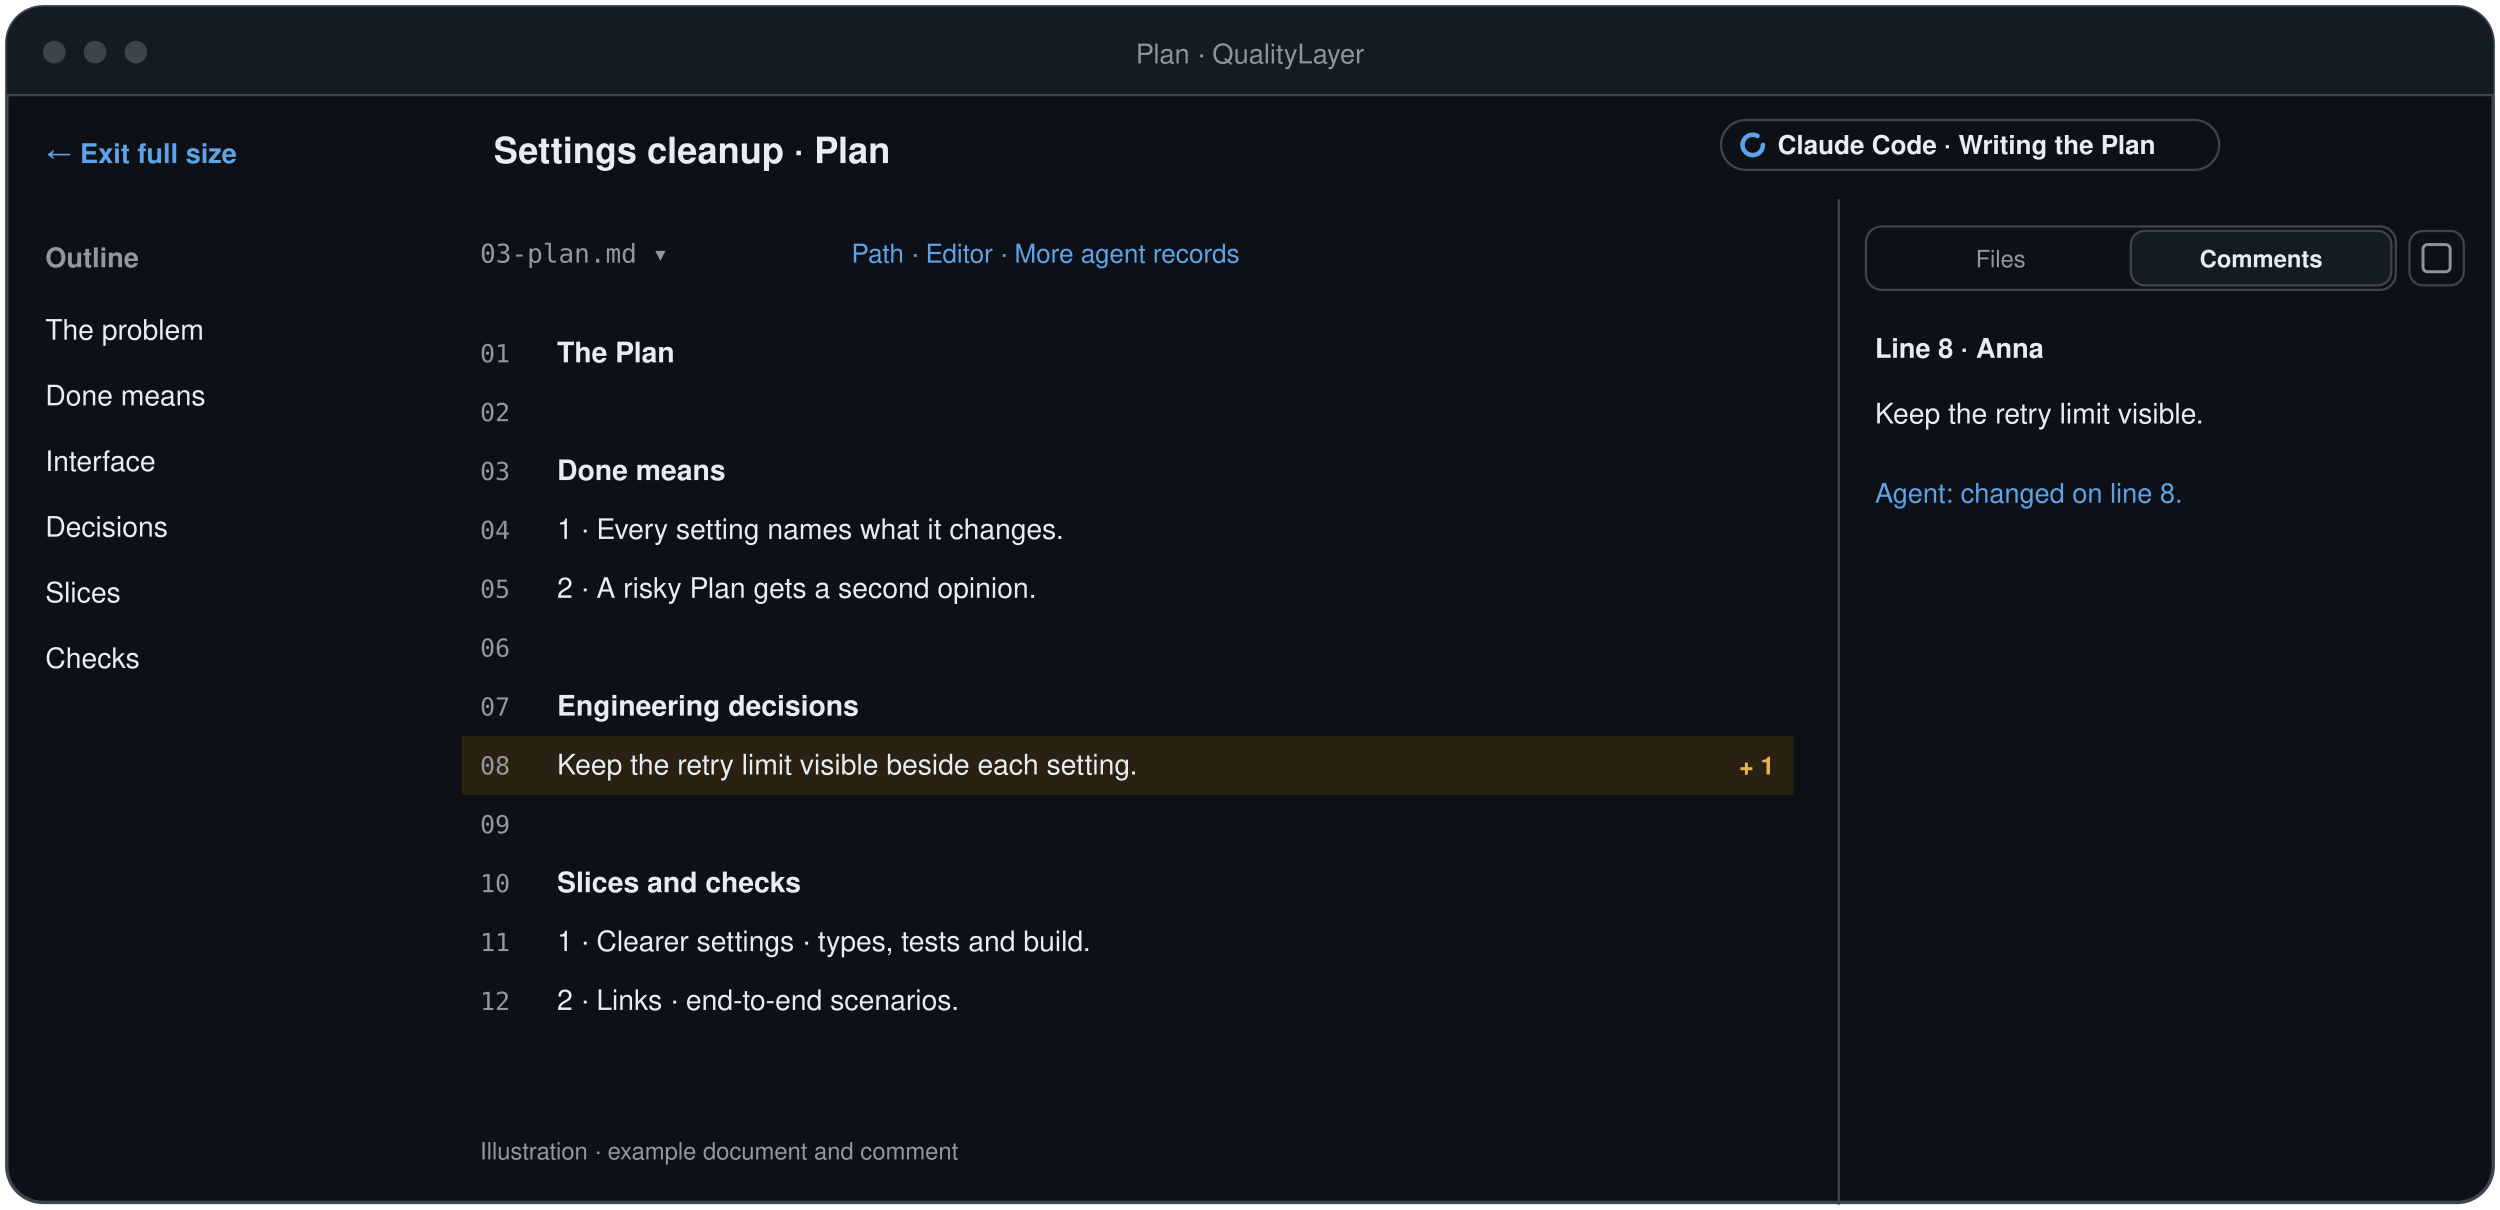
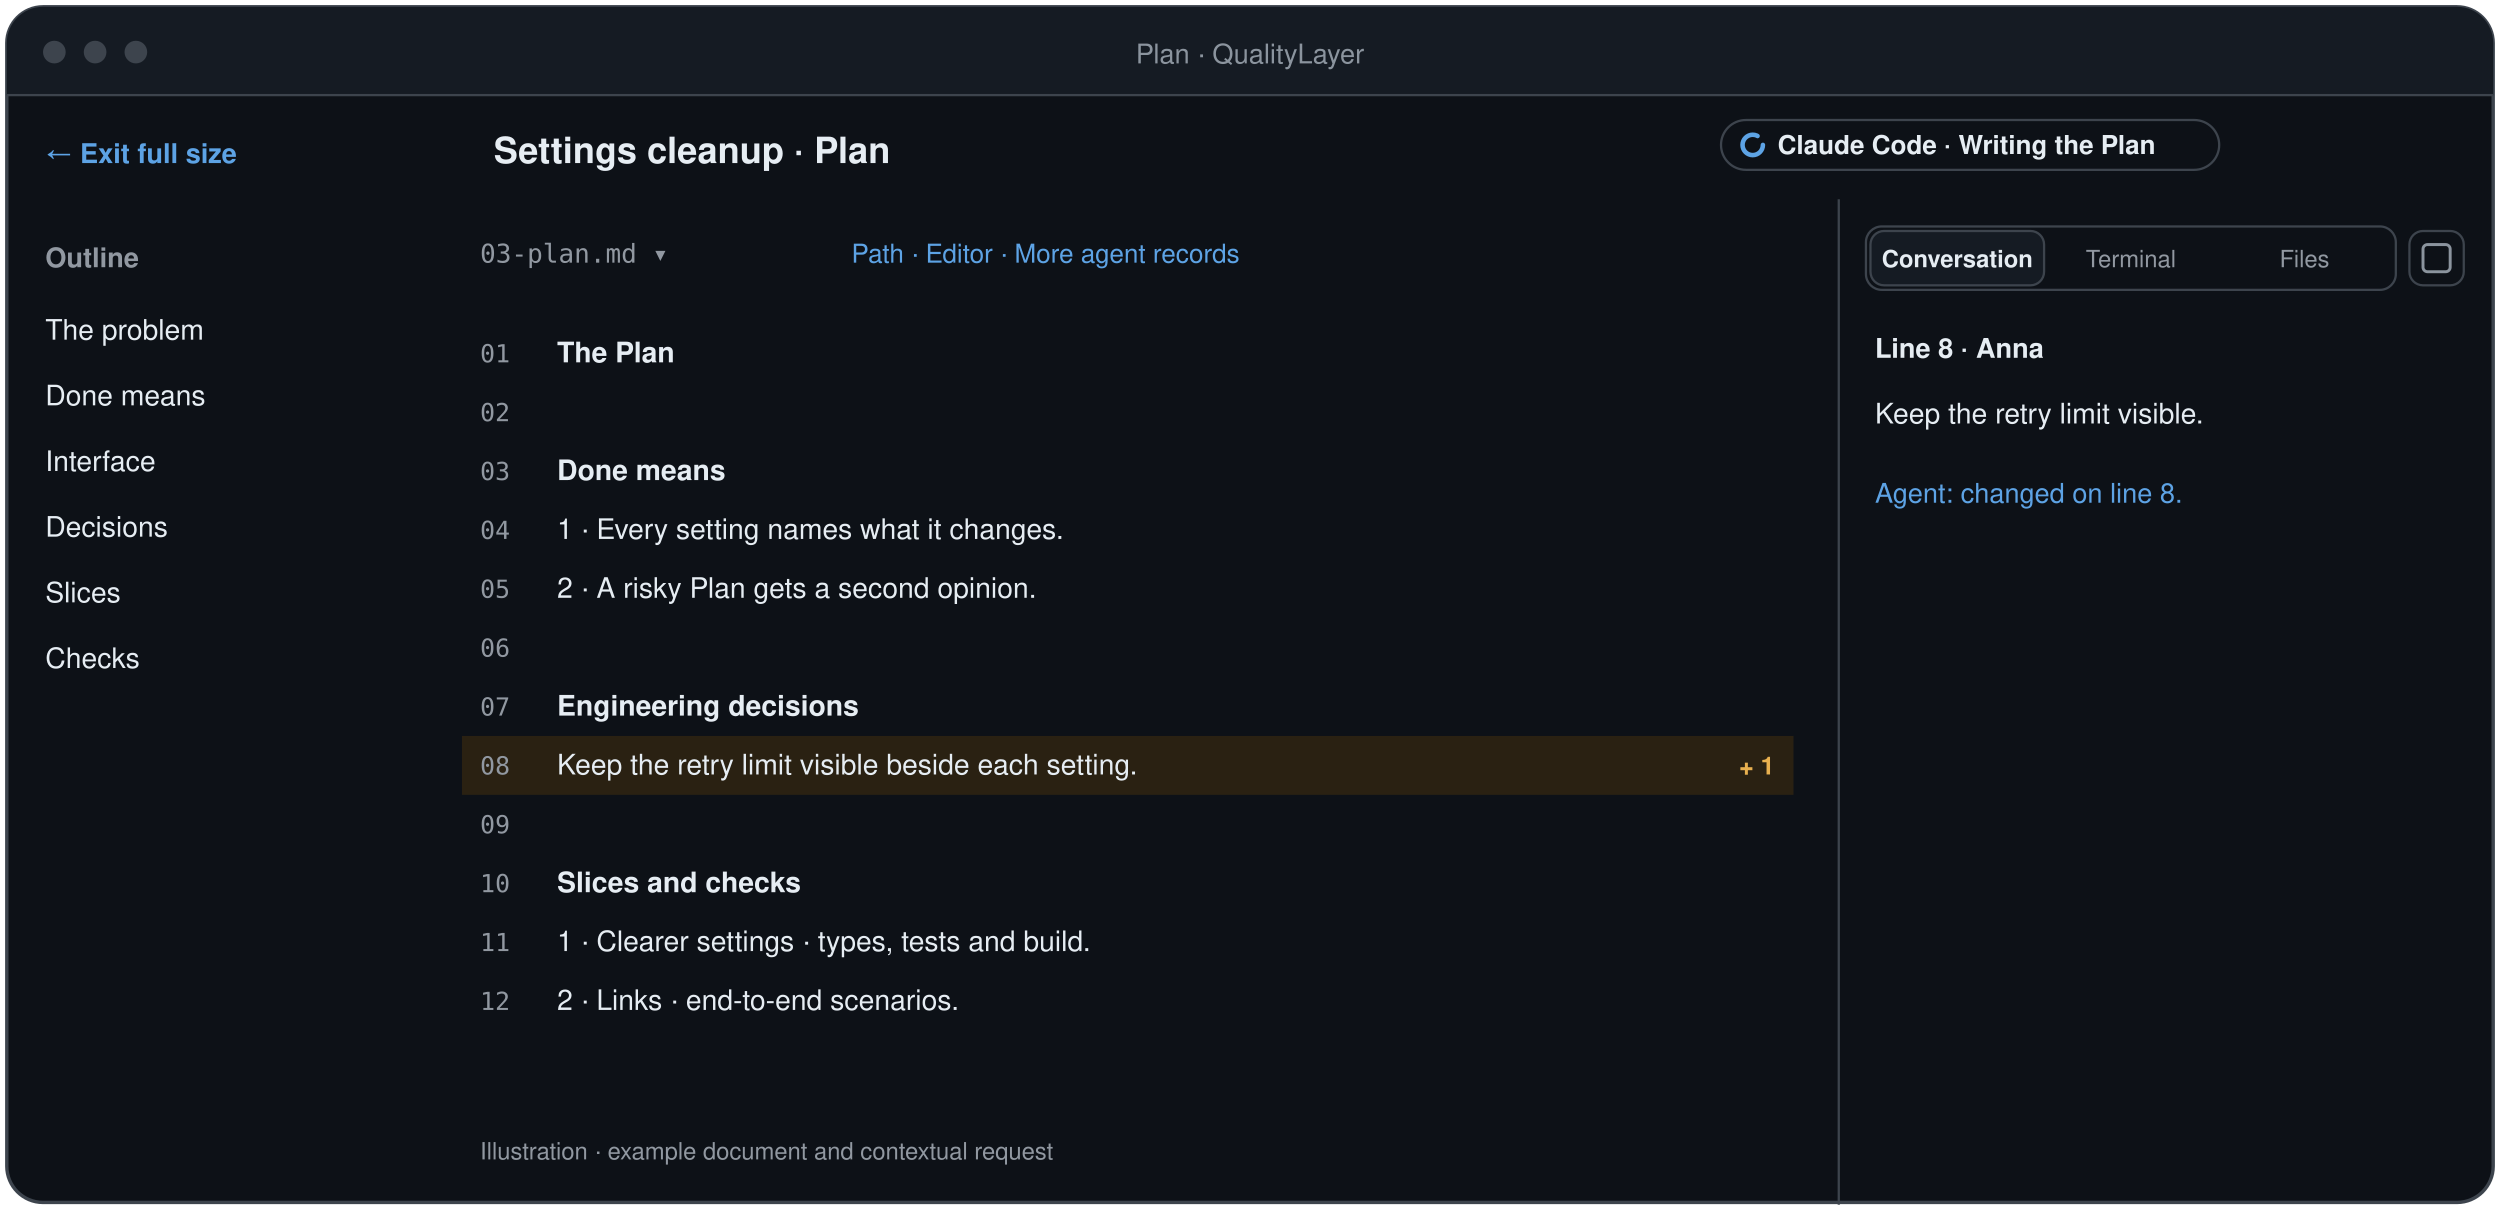
- <svg xmlns="http://www.w3.org/2000/svg" style="background:#0d1117" width="1104" height="534" viewBox="-2 -2 1104 534" role="img" aria-label="The full-size Plan: outline, document-header file chip, lines with a comment on line 8, named agent status, and Files / Comments">
+ <svg xmlns="http://www.w3.org/2000/svg" style="background:#0d1117" width="1104" height="534" viewBox="-2 -2 1104 534" role="img" aria-label="The full-size Plan: outline, document-header file chip, lines with a comment on line 8, named agent status, and Conversation / Terminal / Files">
  <rect x="1" y="1" width="1098" height="528" rx="16" fill="#0d1117" stroke="#3d444d" stroke-width="1.5" />
  <path d="M1 17 a16 16 0 0 1 16 -16 H1083 a16 16 0 0 1 16 16 V40 H1 Z" fill="#151b23" />
  <line x1="1" y1="40" x2="1099" y2="40" stroke="#3d444d" />
  <circle cx="22" cy="21" r="5" fill="#3d444d" />
  <circle cx="40" cy="21" r="5" fill="#3d444d" />
  <circle cx="58" cy="21" r="5" fill="#3d444d" />
  <text x="550.0" y="26" font-family="-apple-system, BlinkMacSystemFont, 'Segoe UI', 'Helvetica Neue', Helvetica, Arial, sans-serif" font-size="12" font-weight="500" fill="#8b949e" text-anchor="middle">Plan · QualityLayer</text>
  <text x="18" y="70" font-family="-apple-system, BlinkMacSystemFont, 'Segoe UI', 'Helvetica Neue', Helvetica, Arial, sans-serif" font-size="12" font-weight="600" fill="#5da3e5" text-anchor="start">← Exit full size</text>
  <text x="216" y="70" font-family="-apple-system, BlinkMacSystemFont, 'Segoe UI', 'Helvetica Neue', Helvetica, Arial, sans-serif" font-size="16" font-weight="650" fill="#e6edf3" text-anchor="start">Settings cleanup · Plan</text>
  <rect x="758" y="51" width="220.0" height="22" rx="11" fill="#0d1117" stroke="#3d444d" />
  <circle cx="772" cy="62" r="4.5" fill="none" stroke="#5da3e5" stroke-width="2" stroke-dasharray="23.4 5.4" stroke-linecap="round" />
  <text x="783" y="66" font-family="-apple-system, BlinkMacSystemFont, 'Segoe UI', 'Helvetica Neue', Helvetica, Arial, sans-serif" font-size="11.5" font-weight="600" fill="#e6edf3" text-anchor="start">Claude Code · Writing the Plan</text>
  <text x="18" y="116" font-family="-apple-system, BlinkMacSystemFont, 'Segoe UI', 'Helvetica Neue', Helvetica, Arial, sans-serif" font-size="12" font-weight="650" fill="#9198a1" text-anchor="start">Outline</text>
  <text x="18" y="148" font-family="-apple-system, BlinkMacSystemFont, 'Segoe UI', 'Helvetica Neue', Helvetica, Arial, sans-serif" font-size="12.5" font-weight="500" fill="#e6edf3" text-anchor="start">The problem</text>
  <text x="18" y="177" font-family="-apple-system, BlinkMacSystemFont, 'Segoe UI', 'Helvetica Neue', Helvetica, Arial, sans-serif" font-size="12.5" font-weight="500" fill="#e6edf3" text-anchor="start">Done means</text>
  <text x="18" y="206" font-family="-apple-system, BlinkMacSystemFont, 'Segoe UI', 'Helvetica Neue', Helvetica, Arial, sans-serif" font-size="12.5" font-weight="500" fill="#e6edf3" text-anchor="start">Interface</text>
  <text x="18" y="235" font-family="-apple-system, BlinkMacSystemFont, 'Segoe UI', 'Helvetica Neue', Helvetica, Arial, sans-serif" font-size="12.5" font-weight="500" fill="#e6edf3" text-anchor="start">Decisions</text>
  <text x="18" y="264" font-family="-apple-system, BlinkMacSystemFont, 'Segoe UI', 'Helvetica Neue', Helvetica, Arial, sans-serif" font-size="12.5" font-weight="500" fill="#e6edf3" text-anchor="start">Slices</text>
  <text x="18" y="293" font-family="-apple-system, BlinkMacSystemFont, 'Segoe UI', 'Helvetica Neue', Helvetica, Arial, sans-serif" font-size="12.5" font-weight="500" fill="#e6edf3" text-anchor="start">Checks</text>
  <text x="210" y="114" font-family="ui-monospace, SFMono-Regular, Menlo, Consolas, monospace" font-size="11.5" font-weight="400" fill="#9198a1" text-anchor="start">03-plan.md  ▾</text>
  <text x="374" y="114" font-family="-apple-system, BlinkMacSystemFont, 'Segoe UI', 'Helvetica Neue', Helvetica, Arial, sans-serif" font-size="11.5" font-weight="400" fill="#5da3e5" text-anchor="start">Path · Editor · More agent records</text>
  <text x="210" y="158" font-family="ui-monospace, SFMono-Regular, Menlo, Consolas, monospace" font-size="11" font-weight="400" fill="#9198a1" text-anchor="start">01</text>
  <text x="244" y="158" font-family="-apple-system, BlinkMacSystemFont, 'Segoe UI', 'Helvetica Neue', Helvetica, Arial, sans-serif" font-size="12.5" font-weight="650" fill="#e6edf3" text-anchor="start">The Plan</text>
  <text x="210" y="184" font-family="ui-monospace, SFMono-Regular, Menlo, Consolas, monospace" font-size="11" font-weight="400" fill="#9198a1" text-anchor="start">02</text>
  <text x="244" y="184" font-family="-apple-system, BlinkMacSystemFont, 'Segoe UI', 'Helvetica Neue', Helvetica, Arial, sans-serif" font-size="12.5" font-weight="400" fill="#e6edf3" text-anchor="start" />
  <text x="210" y="210" font-family="ui-monospace, SFMono-Regular, Menlo, Consolas, monospace" font-size="11" font-weight="400" fill="#9198a1" text-anchor="start">03</text>
  <text x="244" y="210" font-family="-apple-system, BlinkMacSystemFont, 'Segoe UI', 'Helvetica Neue', Helvetica, Arial, sans-serif" font-size="12.5" font-weight="650" fill="#e6edf3" text-anchor="start">Done means</text>
  <text x="210" y="236" font-family="ui-monospace, SFMono-Regular, Menlo, Consolas, monospace" font-size="11" font-weight="400" fill="#9198a1" text-anchor="start">04</text>
  <text x="244" y="236" font-family="-apple-system, BlinkMacSystemFont, 'Segoe UI', 'Helvetica Neue', Helvetica, Arial, sans-serif" font-size="12.5" font-weight="400" fill="#e6edf3" text-anchor="start">1 · Every setting names what it changes.</text>
  <text x="210" y="262" font-family="ui-monospace, SFMono-Regular, Menlo, Consolas, monospace" font-size="11" font-weight="400" fill="#9198a1" text-anchor="start">05</text>
  <text x="244" y="262" font-family="-apple-system, BlinkMacSystemFont, 'Segoe UI', 'Helvetica Neue', Helvetica, Arial, sans-serif" font-size="12.5" font-weight="400" fill="#e6edf3" text-anchor="start">2 · A risky Plan gets a second opinion.</text>
  <text x="210" y="288" font-family="ui-monospace, SFMono-Regular, Menlo, Consolas, monospace" font-size="11" font-weight="400" fill="#9198a1" text-anchor="start">06</text>
  <text x="244" y="288" font-family="-apple-system, BlinkMacSystemFont, 'Segoe UI', 'Helvetica Neue', Helvetica, Arial, sans-serif" font-size="12.5" font-weight="400" fill="#e6edf3" text-anchor="start" />
  <text x="210" y="314" font-family="ui-monospace, SFMono-Regular, Menlo, Consolas, monospace" font-size="11" font-weight="400" fill="#9198a1" text-anchor="start">07</text>
  <text x="244" y="314" font-family="-apple-system, BlinkMacSystemFont, 'Segoe UI', 'Helvetica Neue', Helvetica, Arial, sans-serif" font-size="12.5" font-weight="650" fill="#e6edf3" text-anchor="start">Engineering decisions</text>
  <rect x="202" y="323" width="588" height="26" fill="#2a2112" />
  <text x="766" y="340" font-family="-apple-system, BlinkMacSystemFont, 'Segoe UI', 'Helvetica Neue', Helvetica, Arial, sans-serif" font-size="11" font-weight="650" fill="#e8b04f" text-anchor="start">+ 1</text>
  <text x="210" y="340" font-family="ui-monospace, SFMono-Regular, Menlo, Consolas, monospace" font-size="11" font-weight="400" fill="#9198a1" text-anchor="start">08</text>
  <text x="244" y="340" font-family="-apple-system, BlinkMacSystemFont, 'Segoe UI', 'Helvetica Neue', Helvetica, Arial, sans-serif" font-size="12.5" font-weight="400" fill="#e6edf3" text-anchor="start">Keep the retry limit visible beside each setting.</text>
  <text x="210" y="366" font-family="ui-monospace, SFMono-Regular, Menlo, Consolas, monospace" font-size="11" font-weight="400" fill="#9198a1" text-anchor="start">09</text>
  <text x="244" y="366" font-family="-apple-system, BlinkMacSystemFont, 'Segoe UI', 'Helvetica Neue', Helvetica, Arial, sans-serif" font-size="12.5" font-weight="400" fill="#e6edf3" text-anchor="start" />
  <text x="210" y="392" font-family="ui-monospace, SFMono-Regular, Menlo, Consolas, monospace" font-size="11" font-weight="400" fill="#9198a1" text-anchor="start">10</text>
  <text x="244" y="392" font-family="-apple-system, BlinkMacSystemFont, 'Segoe UI', 'Helvetica Neue', Helvetica, Arial, sans-serif" font-size="12.5" font-weight="650" fill="#e6edf3" text-anchor="start">Slices and checks</text>
  <text x="210" y="418" font-family="ui-monospace, SFMono-Regular, Menlo, Consolas, monospace" font-size="11" font-weight="400" fill="#9198a1" text-anchor="start">11</text>
  <text x="244" y="418" font-family="-apple-system, BlinkMacSystemFont, 'Segoe UI', 'Helvetica Neue', Helvetica, Arial, sans-serif" font-size="12.5" font-weight="400" fill="#e6edf3" text-anchor="start">1 · Clearer settings · types, tests and build.</text>
  <text x="210" y="444" font-family="ui-monospace, SFMono-Regular, Menlo, Consolas, monospace" font-size="11" font-weight="400" fill="#9198a1" text-anchor="start">12</text>
  <text x="244" y="444" font-family="-apple-system, BlinkMacSystemFont, 'Segoe UI', 'Helvetica Neue', Helvetica, Arial, sans-serif" font-size="12.5" font-weight="400" fill="#e6edf3" text-anchor="start">2 · Links · end-to-end scenarios.</text>
  <line x1="810" y1="86" x2="810" y2="530" stroke="#3d444d" />
  <rect x="822" y="98" width="234" height="28" rx="7" fill="#0d1117" stroke="#3d444d" />
-   <text x="881.5" y="116" font-family="-apple-system, BlinkMacSystemFont, 'Segoe UI', 'Helvetica Neue', Helvetica, Arial, sans-serif" font-size="10.5" font-weight="500" fill="#9198a1" text-anchor="middle">Files</text>
-   <rect x="939.0" y="100" width="115.0" height="24" rx="6" fill="#151b23" stroke="#3d444d" />
-   <text x="996.5" y="116" font-family="-apple-system, BlinkMacSystemFont, 'Segoe UI', 'Helvetica Neue', Helvetica, Arial, sans-serif" font-size="10.5" font-weight="600" fill="#e6edf3" text-anchor="middle">Comments</text>
+   <rect x="824.0" y="100" width="76.667" height="24" rx="6" fill="#151b23" stroke="#3d444d" />
+   <text x="862.333" y="116" font-family="-apple-system, BlinkMacSystemFont, 'Segoe UI', 'Helvetica Neue', Helvetica, Arial, sans-serif" font-size="10.5" font-weight="600" fill="#e6edf3" text-anchor="middle">Conversation</text>
+   <text x="939.0" y="116" font-family="-apple-system, BlinkMacSystemFont, 'Segoe UI', 'Helvetica Neue', Helvetica, Arial, sans-serif" font-size="10.5" font-weight="500" fill="#9198a1" text-anchor="middle">Terminal</text>
+   <text x="1015.667" y="116" font-family="-apple-system, BlinkMacSystemFont, 'Segoe UI', 'Helvetica Neue', Helvetica, Arial, sans-serif" font-size="10.5" font-weight="500" fill="#9198a1" text-anchor="middle">Files</text>
  <rect x="1062" y="100" width="24" height="24" rx="6" fill="#0d1117" stroke="#3d444d" />
  <rect x="1068" y="106" width="12" height="12" rx="2" fill="none" stroke="#8b949e" stroke-width="1.3" />
  <text x="826" y="156" font-family="-apple-system, BlinkMacSystemFont, 'Segoe UI', 'Helvetica Neue', Helvetica, Arial, sans-serif" font-size="12" font-weight="650" fill="#e6edf3" text-anchor="start">Line 8 · Anna</text>
  <text x="826" y="185" font-family="-apple-system, BlinkMacSystemFont, 'Segoe UI', 'Helvetica Neue', Helvetica, Arial, sans-serif" font-size="12.5" font-weight="400" fill="#e6edf3" text-anchor="start">Keep the retry limit visible.</text>
  <text x="826" y="220" font-family="-apple-system, BlinkMacSystemFont, 'Segoe UI', 'Helvetica Neue', Helvetica, Arial, sans-serif" font-size="12" font-weight="400" fill="#5da3e5" text-anchor="start">Agent: changed on line 8.</text>
-   <text x="210" y="510" font-family="-apple-system, BlinkMacSystemFont, 'Segoe UI', 'Helvetica Neue', Helvetica, Arial, sans-serif" font-size="10.5" font-weight="400" fill="#9198a1" text-anchor="start">Illustration · example document and comment</text>
+   <text x="210" y="510" font-family="-apple-system, BlinkMacSystemFont, 'Segoe UI', 'Helvetica Neue', Helvetica, Arial, sans-serif" font-size="10.5" font-weight="400" fill="#9198a1" text-anchor="start">Illustration · example document and contextual request</text>
</svg>
